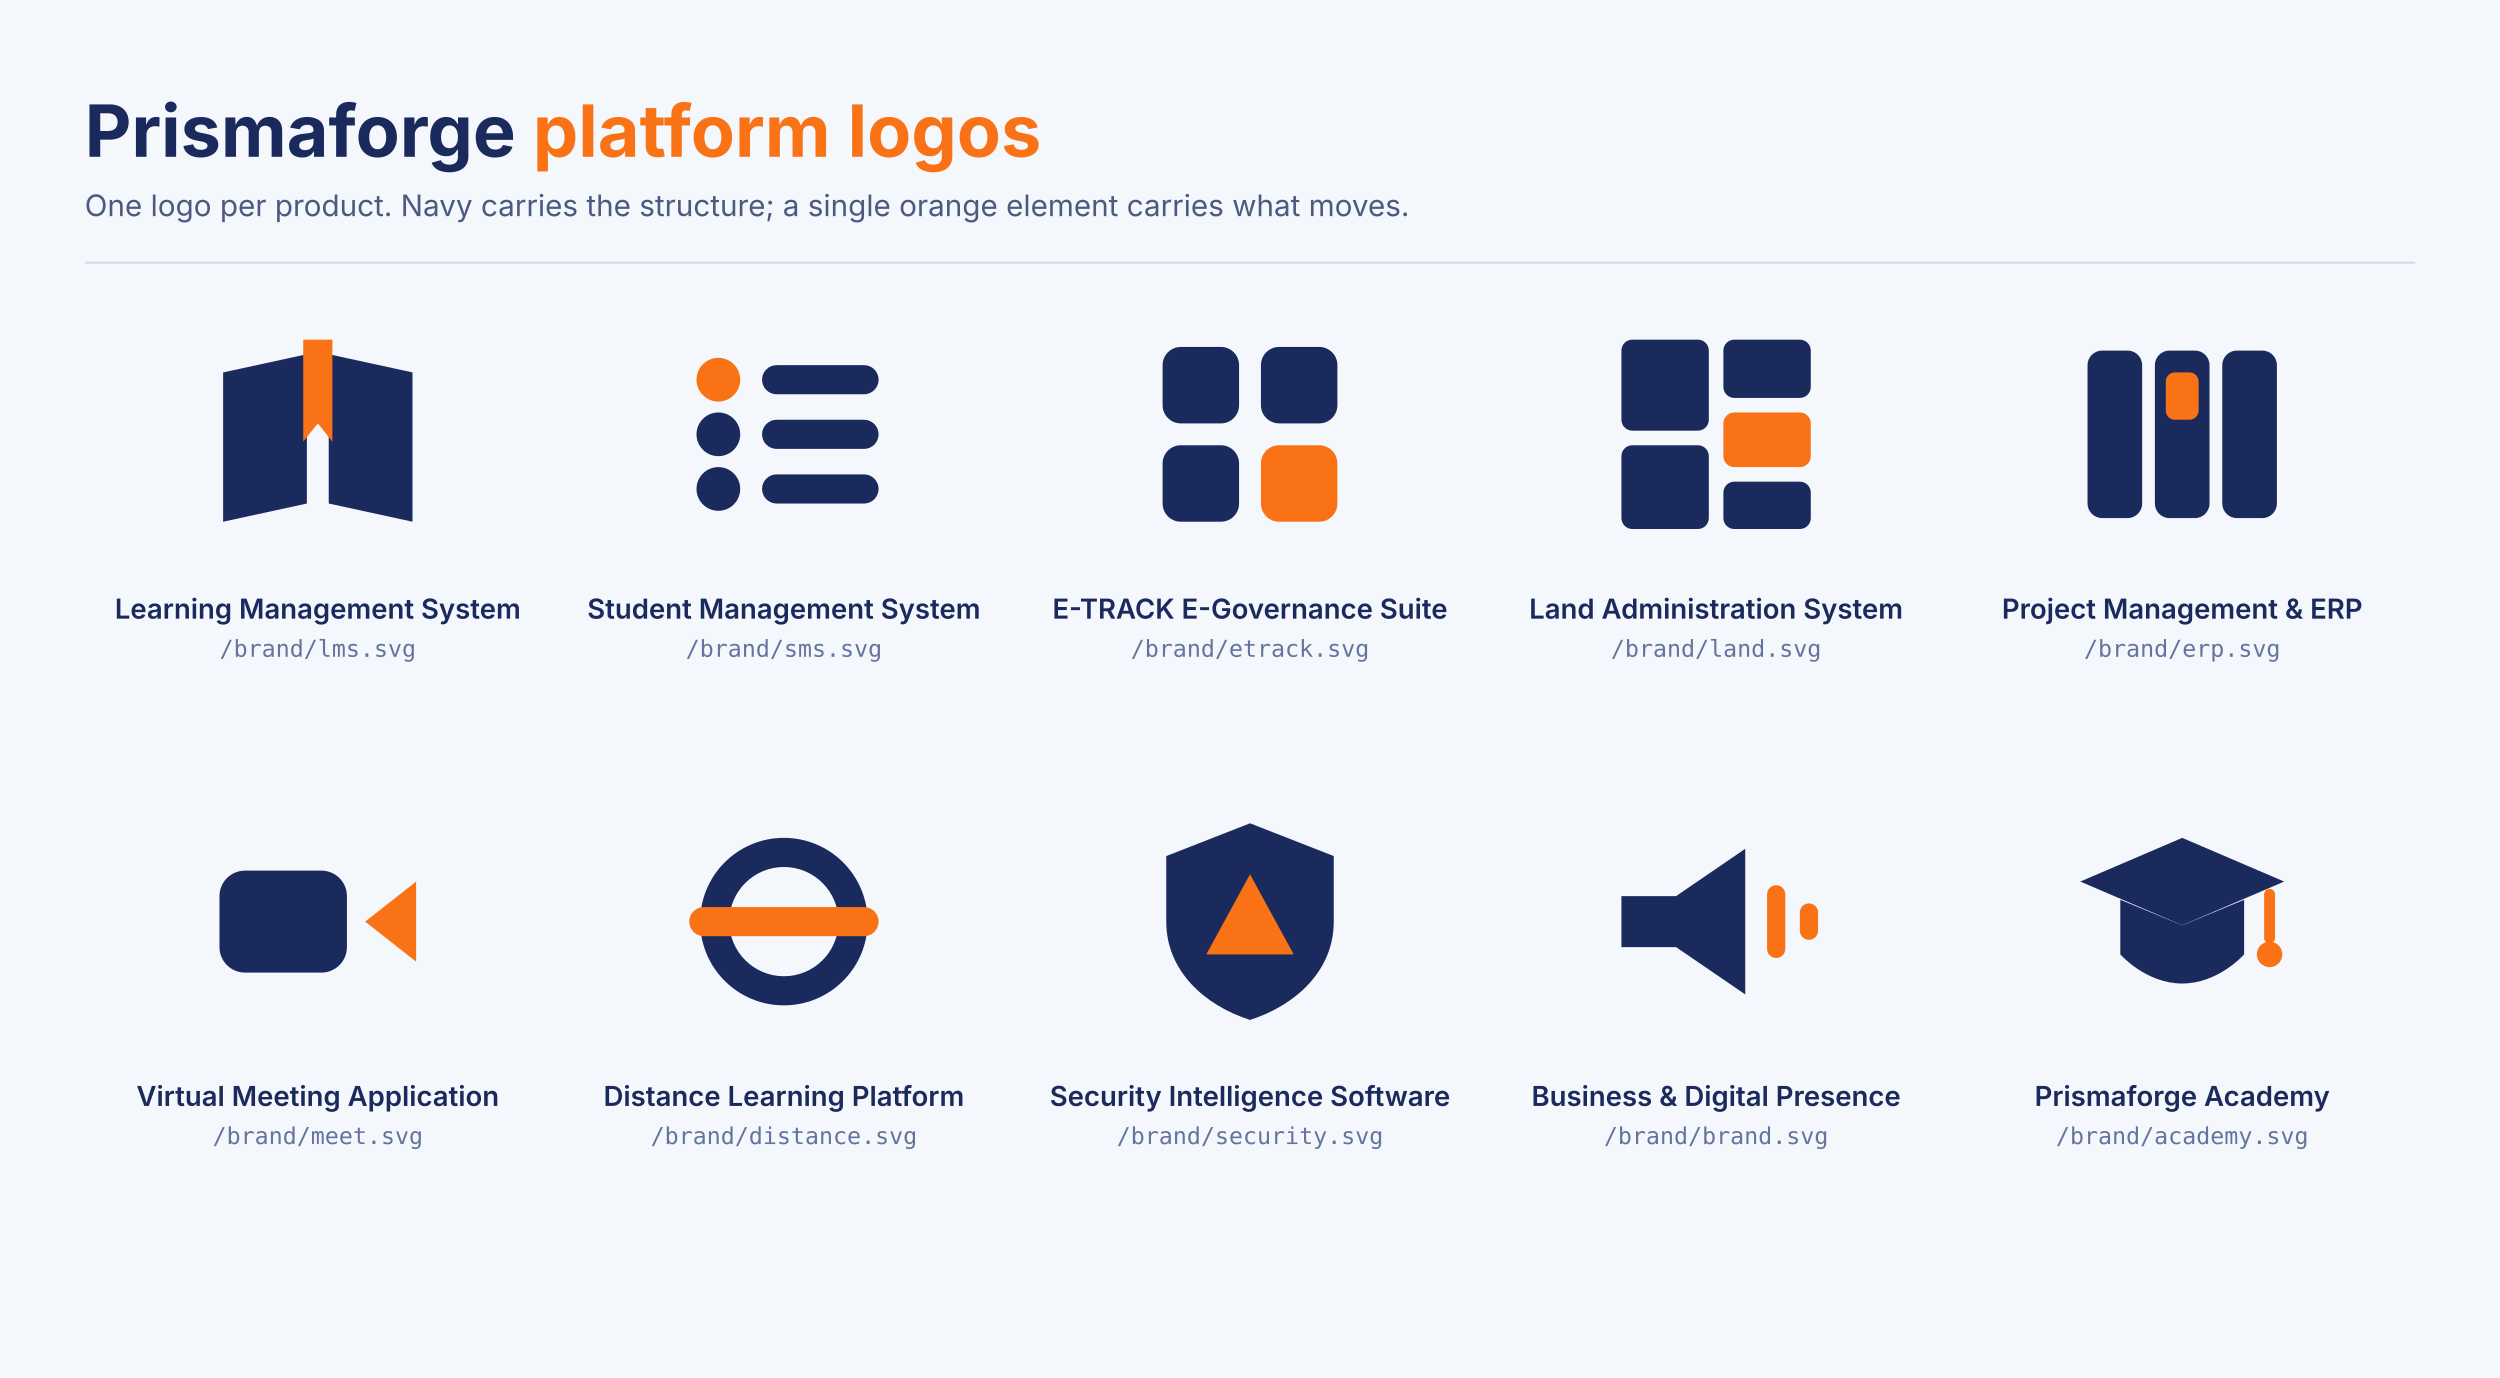
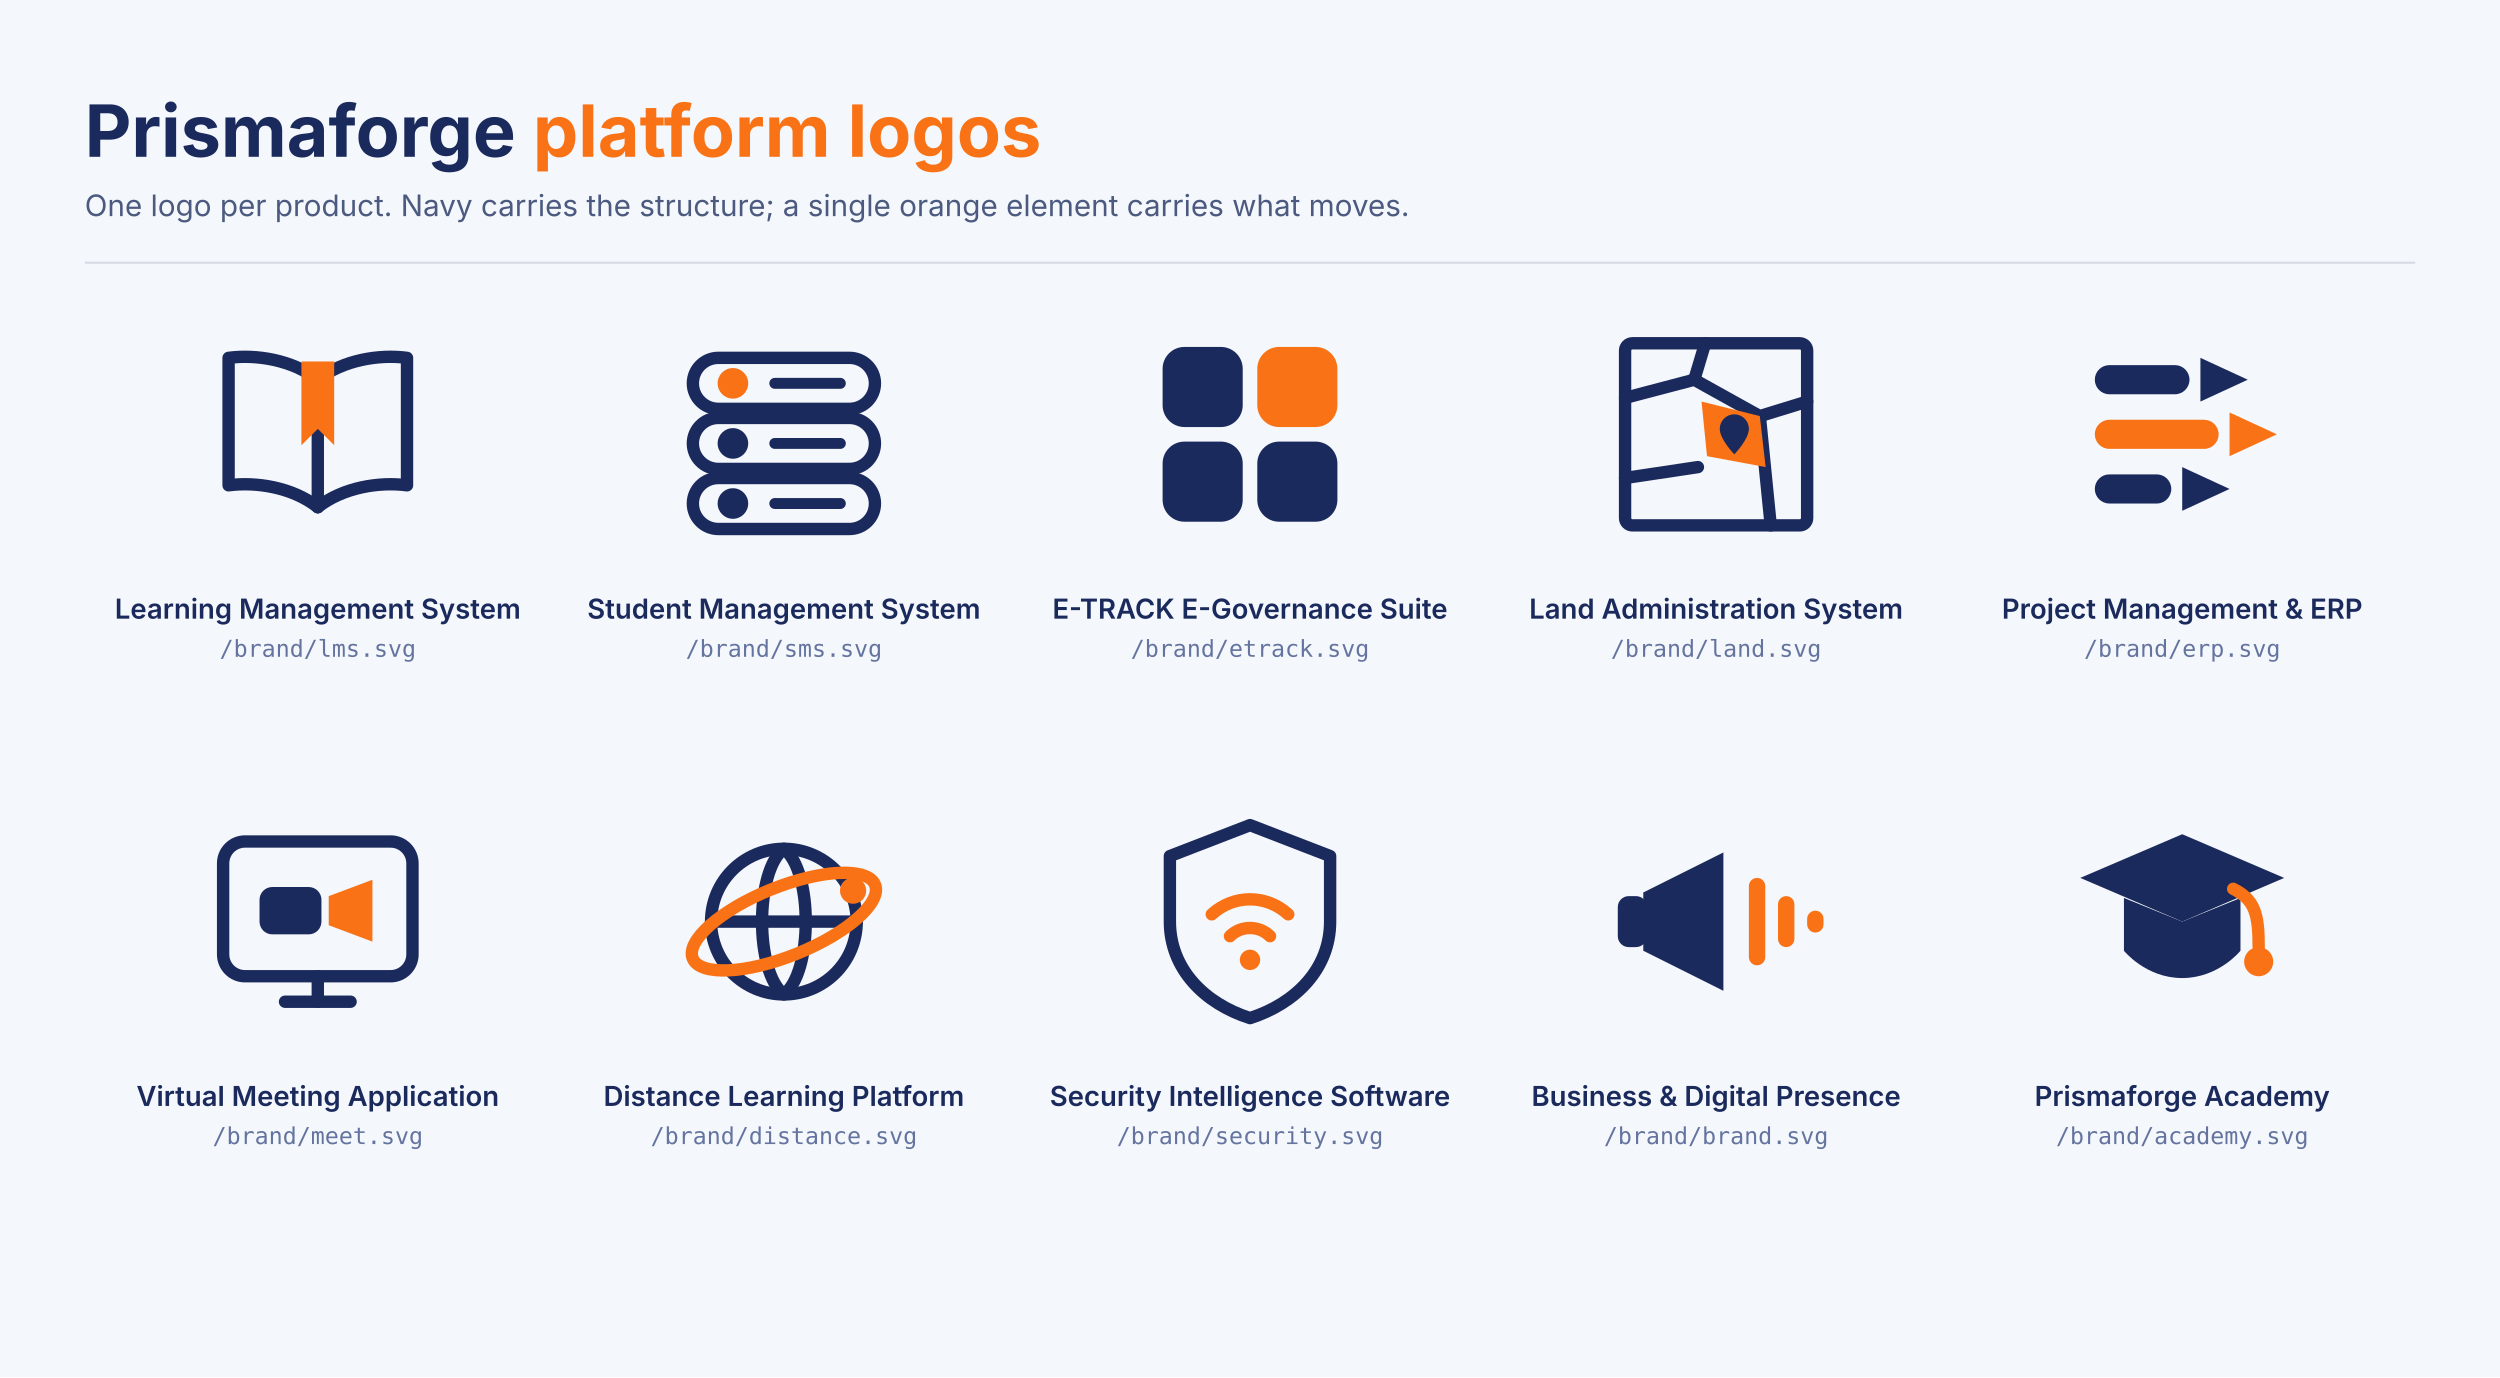
<svg xmlns="http://www.w3.org/2000/svg" viewBox="0 0 1180 650" width="1180" height="650" role="img" aria-label="Prismaforge platform logos">
  <rect width="1180" height="650" fill="#f4f7fc" />
  <text x="40" y="74" font-family="'Space Grotesk',Inter,system-ui,sans-serif" font-size="34" font-weight="700" fill="#1b2a5c">Prismaforge <tspan fill="#f97316">platform logos</tspan>
  </text>
  <text x="40" y="102" font-family="Inter,system-ui,sans-serif" font-size="14" fill="#4c5a80">One logo per product. Navy carries the structure; a single orange element carries what moves.</text>
  <line x1="40" y1="124" x2="1140" y2="124" stroke="#1b2a5c" stroke-opacity="0.14" />
  <g transform="translate(95.0 150) scale(1.7188)">
-     <path d="M6 15 L29 10 V51 L6 56 Z" fill="#1b2a5c" />
-     <path d="M58 15 L35 10 V51 L58 56 Z" fill="#1b2a5c" />
-     <path d="M28 6 H36 V34 L32 29 L28 34 Z" fill="#f97316" />
+     <path d="M32 17 C25 11.5 15 10 7.5 11 V46 C15 45 25 46.5 32 52" fill="none" stroke="#1b2a5c" stroke-width="3.4" stroke-linecap="round" stroke-linejoin="round" />
+     <path d="M32 17 C39 11.5 49 10 56.5 11 V46 C49 45 39 46.5 32 52" fill="none" stroke="#1b2a5c" stroke-width="3.4" stroke-linecap="round" stroke-linejoin="round" />
+     <path d="M32 17 V52" fill="none" stroke="#1b2a5c" stroke-width="3.4" stroke-linecap="round" stroke-linejoin="round" />
+     <path d="M27.5 12 H36.5 V35 L32 30.5 L27.5 35 Z" fill="#f97316" />
  </g>
  <text x="150" y="292" text-anchor="middle" font-family="Inter,system-ui,sans-serif" font-size="13" font-weight="600" fill="#1b2a5c">Learning Management System</text>
  <text x="150" y="310" text-anchor="middle" font-family="ui-monospace,SFMono-Regular,monospace" font-size="11" fill="#64749f">/brand/lms.svg</text>
  <g transform="translate(315.0 150) scale(1.7188)">
-     <path d="M8 17 a6 6 0 1 0 12 0 a6 6 0 1 0 -12 0 Z" fill="#f97316" />
-     <rect x="26" y="13" width="32" height="8" rx="4" fill="#1b2a5c" />
-     <path d="M8 32 a6 6 0 1 0 12 0 a6 6 0 1 0 -12 0 Z" fill="#1b2a5c" />
-     <rect x="26" y="28" width="32" height="8" rx="4" fill="#1b2a5c" />
-     <path d="M8 47 a6 6 0 1 0 12 0 a6 6 0 1 0 -12 0 Z" fill="#1b2a5c" />
-     <rect x="26" y="43" width="32" height="8" rx="4" fill="#1b2a5c" />
+     <rect x="7" y="11" width="50" height="14" rx="7" fill="none" stroke="#1b2a5c" stroke-width="3.4" stroke-linecap="round" stroke-linejoin="round" />
+     <circle cx="18" cy="18" r="4.2" fill="#f97316" />
+     <rect x="28" y="16.5" width="21" height="3" rx="1.5" fill="#1b2a5c" />
+     <rect x="7" y="27.5" width="50" height="14" rx="7" fill="none" stroke="#1b2a5c" stroke-width="3.4" stroke-linecap="round" stroke-linejoin="round" />
+     <circle cx="18" cy="34.5" r="4.2" fill="#1b2a5c" />
+     <rect x="28" y="33" width="21" height="3" rx="1.5" fill="#1b2a5c" />
+     <rect x="7" y="44" width="50" height="14" rx="7" fill="none" stroke="#1b2a5c" stroke-width="3.4" stroke-linecap="round" stroke-linejoin="round" />
+     <circle cx="18" cy="51" r="4.2" fill="#1b2a5c" />
+     <rect x="28" y="49.5" width="21" height="3" rx="1.5" fill="#1b2a5c" />
  </g>
  <text x="370" y="292" text-anchor="middle" font-family="Inter,system-ui,sans-serif" font-size="13" font-weight="600" fill="#1b2a5c">Student Management System</text>
  <text x="370" y="310" text-anchor="middle" font-family="ui-monospace,SFMono-Regular,monospace" font-size="11" fill="#64749f">/brand/sms.svg</text>
  <g transform="translate(535.0 150) scale(1.7188)">
-     <rect x="8" y="8" width="21" height="21" rx="5" fill="#1b2a5c" />
-     <rect x="35" y="8" width="21" height="21" rx="5" fill="#1b2a5c" />
-     <rect x="8" y="35" width="21" height="21" rx="5" fill="#1b2a5c" />
-     <rect x="35" y="35" width="21" height="21" rx="5" fill="#f97316" />
+     <rect x="8" y="8" width="22" height="22" rx="6" fill="#1b2a5c" />
+     <rect x="34" y="8" width="22" height="22" rx="6" fill="#f97316" />
+     <rect x="8" y="34" width="22" height="22" rx="6" fill="#1b2a5c" />
+     <rect x="34" y="34" width="22" height="22" rx="6" fill="#1b2a5c" />
  </g>
  <text x="590" y="292" text-anchor="middle" font-family="Inter,system-ui,sans-serif" font-size="13" font-weight="600" fill="#1b2a5c">E-TRACK E-Governance Suite</text>
  <text x="590" y="310" text-anchor="middle" font-family="ui-monospace,SFMono-Regular,monospace" font-size="11" fill="#64749f">/brand/etrack.svg</text>
  <g transform="translate(755.0 150) scale(1.7188)">
-     <rect x="6" y="6" width="24" height="25" rx="3" fill="#1b2a5c" />
-     <rect x="34" y="6" width="24" height="16" rx="3" fill="#1b2a5c" />
-     <rect x="34" y="26" width="24" height="15" rx="3" fill="#f97316" />
-     <rect x="6" y="35" width="24" height="23" rx="3" fill="#1b2a5c" />
-     <rect x="34" y="45" width="24" height="13" rx="3" fill="#1b2a5c" />
+     <rect x="7" y="7" width="50" height="50" rx="2" fill="none" stroke="#1b2a5c" stroke-width="3.4" stroke-linecap="round" stroke-linejoin="round" />
+     <path d="M7 22 L26 17 L44 27 L57 23" fill="none" stroke="#1b2a5c" stroke-width="3.4" stroke-linecap="round" stroke-linejoin="round" />
+     <path d="M26 17 L29 7" fill="none" stroke="#1b2a5c" stroke-width="3.4" stroke-linecap="round" stroke-linejoin="round" />
+     <path d="M44 27 L47 57" fill="none" stroke="#1b2a5c" stroke-width="3.4" stroke-linecap="round" stroke-linejoin="round" />
+     <path d="M7 44 L27 41" fill="none" stroke="#1b2a5c" stroke-width="3.4" stroke-linecap="round" stroke-linejoin="round" />
+     <path d="M28 23 L44 27 L45.6 41 L29.5 38 Z" fill="#f97316" />
+     <path d="M37 26.5 A4 4 0 0 0 33 30.5 C33 33.4 37 37.5 37 37.5 C37 37.5 41 33.4 41 30.5 A4 4 0 0 0 37 26.5 Z" fill="#1b2a5c" />
  </g>
  <text x="810" y="292" text-anchor="middle" font-family="Inter,system-ui,sans-serif" font-size="13" font-weight="600" fill="#1b2a5c">Land Administration System</text>
  <text x="810" y="310" text-anchor="middle" font-family="ui-monospace,SFMono-Regular,monospace" font-size="11" fill="#64749f">/brand/land.svg</text>
  <g transform="translate(975.0 150) scale(1.7188)">
-     <rect x="6" y="9" width="15" height="46" rx="4" fill="#1b2a5c" />
-     <rect x="24.5" y="9" width="15" height="46" rx="4" fill="#1b2a5c" />
-     <rect x="43" y="9" width="15" height="46" rx="4" fill="#1b2a5c" />
-     <rect x="27.5" y="15" width="9" height="13" rx="2.5" fill="#f97316" />
+     <rect x="8" y="13" width="26" height="8" rx="4" fill="#1b2a5c" />
+     <path d="M37 11 L50 17 L37 23 Z" fill="#1b2a5c" />
+     <rect x="8" y="28" width="34" height="8" rx="4" fill="#f97316" />
+     <path d="M45 26 L58 32 L45 38 Z" fill="#f97316" />
+     <rect x="8" y="43" width="21" height="8" rx="4" fill="#1b2a5c" />
+     <path d="M32 41 L45 47 L32 53 Z" fill="#1b2a5c" />
  </g>
  <text x="1030" y="292" text-anchor="middle" font-family="Inter,system-ui,sans-serif" font-size="13" font-weight="600" fill="#1b2a5c">Project Management &amp; ERP</text>
  <text x="1030" y="310" text-anchor="middle" font-family="ui-monospace,SFMono-Regular,monospace" font-size="11" fill="#64749f">/brand/erp.svg</text>
  <g transform="translate(95.0 380) scale(1.7188)">
-     <rect x="5" y="18" width="35" height="28" rx="7" fill="#1b2a5c" />
-     <path d="M45 32 L59 21 V43 Z" fill="#f97316" />
+     <rect x="6" y="10" width="52" height="37" rx="6" fill="none" stroke="#1b2a5c" stroke-width="3.4" stroke-linecap="round" stroke-linejoin="round" />
+     <path d="M32 47 V54" fill="none" stroke="#1b2a5c" stroke-width="3.4" stroke-linecap="round" stroke-linejoin="round" />
+     <path d="M23 54 H41" fill="none" stroke="#1b2a5c" stroke-width="3.4" stroke-linecap="round" stroke-linejoin="round" />
+     <rect x="16" y="22.5" width="17" height="13" rx="3.5" fill="#1b2a5c" />
+     <path d="M35 25 L47 20.5 V37.5 L35 33 Z" fill="#f97316" />
  </g>
  <text x="150" y="522" text-anchor="middle" font-family="Inter,system-ui,sans-serif" font-size="13" font-weight="600" fill="#1b2a5c">Virtual Meeting Application</text>
  <text x="150" y="540" text-anchor="middle" font-family="ui-monospace,SFMono-Regular,monospace" font-size="11" fill="#64749f">/brand/meet.svg</text>
  <g transform="translate(315.0 380) scale(1.7188)">
-     <path d="M9 32 a23 23 0 1 0 46 0 a23 23 0 1 0 -46 0 Z M17 32 a15 15 0 1 0 30 0 a15 15 0 1 0 -30 0 Z" fill-rule="evenodd" fill="#1b2a5c" />
-     <rect x="6" y="28" width="52" height="8" rx="4" fill="#f97316" />
+     <circle cx="32" cy="32" r="20" fill="none" stroke="#1b2a5c" stroke-width="3.4" stroke-linecap="round" stroke-linejoin="round" />
+     <path d="M12 32 H52" fill="none" stroke="#1b2a5c" stroke-width="3.4" stroke-linecap="round" stroke-linejoin="round" />
+     <path d="M32 12 C24 18 24 46 32 52 C40 46 40 18 32 12 Z" fill="none" stroke="#1b2a5c" stroke-width="3.4" stroke-linecap="round" stroke-linejoin="round" />
+     <ellipse cx="32" cy="32" rx="27" ry="9.5" fill="none" stroke="#f97316" stroke-width="3.4" stroke-linecap="round" stroke-linejoin="round" transform="rotate(-22 32 32)" />
+     <circle cx="51" cy="23.5" r="3.6" fill="#f97316" />
  </g>
  <text x="370" y="522" text-anchor="middle" font-family="Inter,system-ui,sans-serif" font-size="13" font-weight="600" fill="#1b2a5c">Distance Learning Platform</text>
  <text x="370" y="540" text-anchor="middle" font-family="ui-monospace,SFMono-Regular,monospace" font-size="11" fill="#64749f">/brand/distance.svg</text>
  <g transform="translate(535.0 380) scale(1.7188)">
-     <path d="M32 5 L55 14 V32 C55 45.5 44.5 55 32 59 C19.5 55 9 45.5 9 32 V14 Z" fill="#1b2a5c" />
-     <path d="M32 19 L44 41 H20 Z" fill="#f97316" />
+     <path d="M32 5.5 L54 14 V32 C54 45 44.5 54.5 32 58.5 C19.5 54.5 10 45 10 32 V14 Z" fill="none" stroke="#1b2a5c" stroke-width="3.4" stroke-linecap="round" stroke-linejoin="round" />
+     <path d="M21.5 30 C27.5 24.5 36.5 24.5 42.5 30" fill="none" stroke="#f97316" stroke-width="3.4" stroke-linecap="round" stroke-linejoin="round" />
+     <path d="M26.5 36 C29.5 33 34.5 33 37.5 36" fill="none" stroke="#f97316" stroke-width="3.4" stroke-linecap="round" stroke-linejoin="round" />
+     <circle cx="32" cy="42.5" r="2.8" fill="#f97316" />
  </g>
  <text x="590" y="522" text-anchor="middle" font-family="Inter,system-ui,sans-serif" font-size="13" font-weight="600" fill="#1b2a5c">Security Intelligence Software</text>
  <text x="590" y="540" text-anchor="middle" font-family="ui-monospace,SFMono-Regular,monospace" font-size="11" fill="#64749f">/brand/security.svg</text>
  <g transform="translate(755.0 380) scale(1.7188)">
-     <path d="M6 25 H21 L40 12 V52 L21 39 H6 Z" fill="#1b2a5c" />
-     <rect x="46" y="22" width="5" height="20" rx="2.5" fill="#f97316" />
-     <rect x="55" y="27" width="5" height="10" rx="2.5" fill="#f97316" />
+     <rect x="5" y="25" width="8" height="14" rx="3" fill="#1b2a5c" />
+     <path d="M12 24 L34 13 V51 L12 40 Z" fill="#1b2a5c" />
+     <rect x="41" y="20" width="4.5" height="24" rx="2.25" fill="#f97316" />
+     <rect x="49" y="25" width="4.5" height="14" rx="2.25" fill="#f97316" />
+     <rect x="57" y="29" width="4.5" height="6" rx="2.25" fill="#f97316" />
  </g>
  <text x="810" y="522" text-anchor="middle" font-family="Inter,system-ui,sans-serif" font-size="13" font-weight="600" fill="#1b2a5c">Business &amp; Digital Presence</text>
  <text x="810" y="540" text-anchor="middle" font-family="ui-monospace,SFMono-Regular,monospace" font-size="11" fill="#64749f">/brand/brand.svg</text>
  <g transform="translate(975.0 380) scale(1.7188)">
-     <path d="M32 9 L60 21 L32 33 L4 21 Z" fill="#1b2a5c" />
-     <path d="M15 26 V41 C15 41 22 49 32 49 C42 49 49 41 49 41 V26 L32 33 Z" fill="#1b2a5c" />
-     <rect x="54.5" y="23" width="3" height="15" rx="1.5" fill="#f97316" />
-     <path d="M52.5 41 a3.5 3.5 0 1 0 7 0 a3.5 3.5 0 1 0 -7 0 Z" fill="#f97316" />
+     <path d="M32 8 L60 20 L32 32 L4 20 Z" fill="#1b2a5c" />
+     <path d="M16 25.5 V40 C16 40 22 47.5 32 47.5 C42 47.5 48 40 48 40 V25.5 L32 32 Z" fill="#1b2a5c" />
+     <path d="M46 23 C52 26 53 30 53 39" fill="none" stroke="#f97316" stroke-width="3.4" stroke-linecap="round" stroke-linejoin="round" />
+     <circle cx="53" cy="43" r="4" fill="#f97316" />
  </g>
  <text x="1030" y="522" text-anchor="middle" font-family="Inter,system-ui,sans-serif" font-size="13" font-weight="600" fill="#1b2a5c">Prismaforge Academy</text>
  <text x="1030" y="540" text-anchor="middle" font-family="ui-monospace,SFMono-Regular,monospace" font-size="11" fill="#64749f">/brand/academy.svg</text>
</svg>
